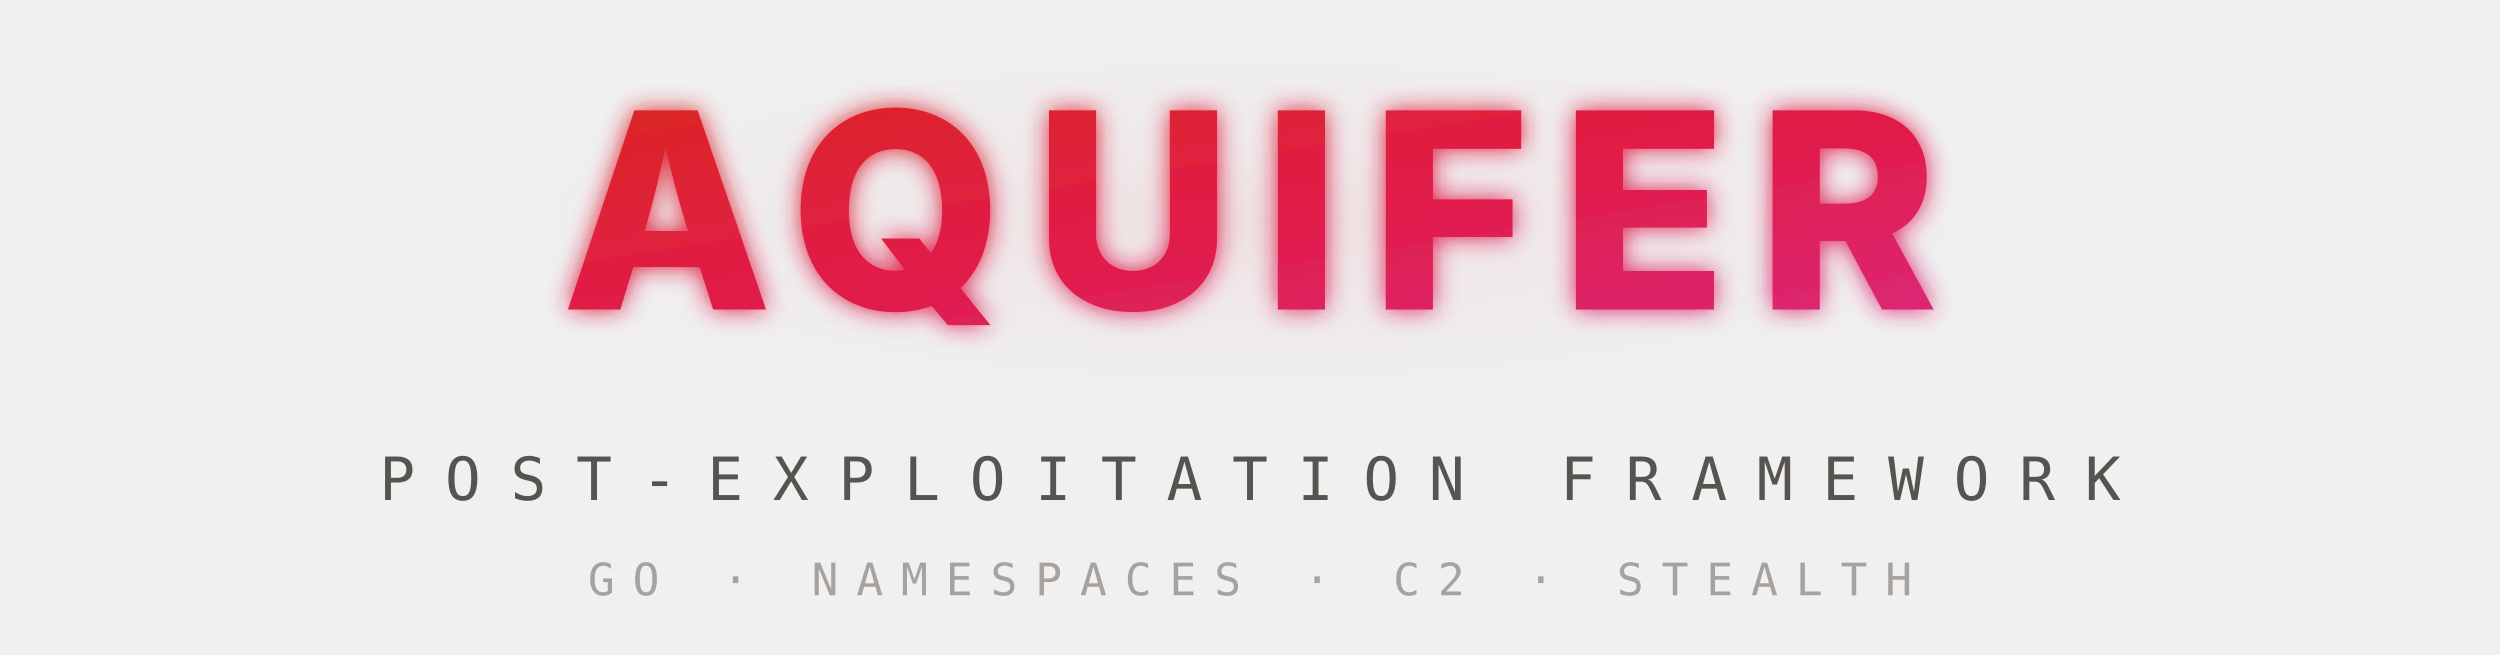
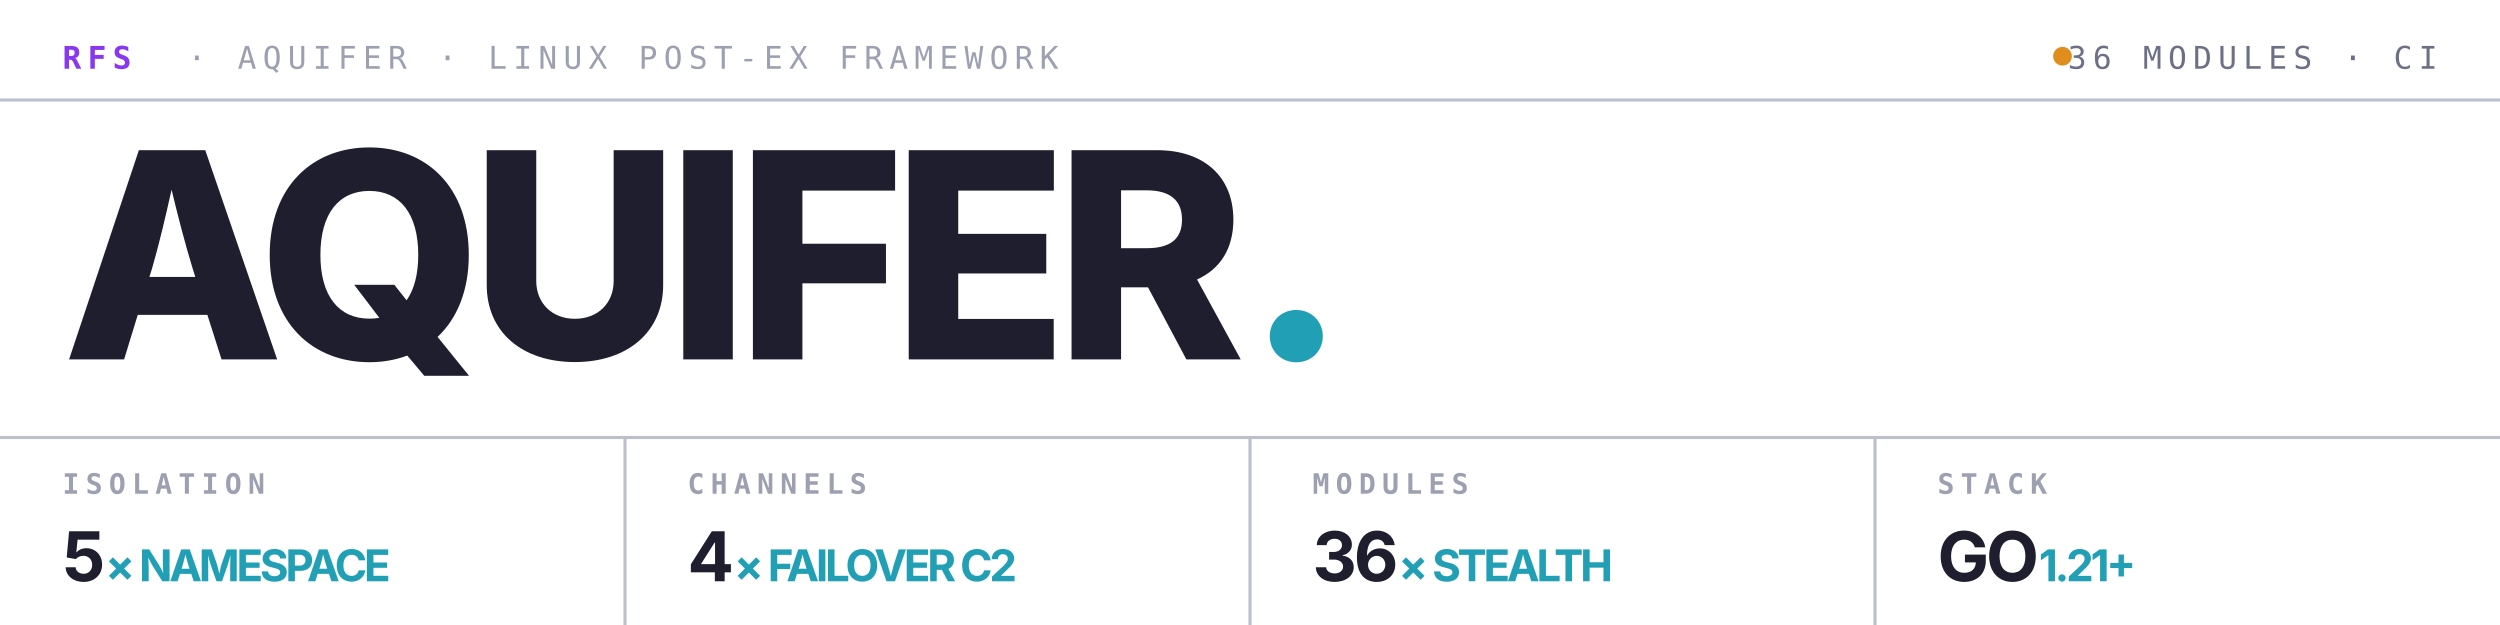
- <svg xmlns="http://www.w3.org/2000/svg" viewBox="0 0 420 110" fill="none">
-   <defs>
-     <linearGradient id="grad" x1="0%" y1="0%" x2="100%" y2="100%">
-       <stop offset="0%" stop-color="#dc2626" />
-       <stop offset="50%" stop-color="#e11d48" />
-       <stop offset="100%" stop-color="#db2777" />
-     </linearGradient>
-     <radialGradient id="glow" cx="50%" cy="40%" r="40%">
-       <stop offset="0%" stop-color="#dc2626" stop-opacity="0.08" />
-       <stop offset="50%" stop-color="#e11d48" stop-opacity="0.03" />
-       <stop offset="100%" stop-color="#db2777" stop-opacity="0" />
-     </radialGradient>
-     <filter id="textglow">
-       <feGaussianBlur in="SourceGraphic" stdDeviation="2" result="blur" />
-       <feComposite in="SourceGraphic" in2="blur" operator="over" />
-     </filter>
-   </defs>
-   <ellipse cx="210" cy="45" rx="160" ry="40" fill="url(#glow)" />
-   <text x="210" y="52" text-anchor="middle" font-family="'Inter', 'SF Pro Display', 'Segoe UI', 'Helvetica Neue', Arial, sans-serif" font-size="46" font-weight="800" fill="url(#grad)" letter-spacing="5" filter="url(#textglow)">AQUIFER</text>
-   <line x1="115" y1="68" x2="305" y2="68" stroke="url(#grad)" stroke-width="0.6" opacity="0.2" />
-   <text x="210" y="84" text-anchor="middle" font-family="'JetBrains Mono', 'SF Mono', 'Fira Code', 'Cascadia Code', monospace" font-size="10" font-weight="400" fill="#57534e" letter-spacing="5">POST-EXPLOITATION FRAMEWORK</text>
-   <text x="210" y="100" text-anchor="middle" font-family="'JetBrains Mono', 'SF Mono', 'Fira Code', monospace" font-size="7.5" font-weight="400" fill="#a8a29e" letter-spacing="3">GO  ·  NAMESPACES  ·  C2  ·  STEALTH</text>
+ <svg xmlns="http://www.w3.org/2000/svg" viewBox="0 0 800 200" fill="none">
+   <rect x="0" y="0" width="800" height="200" fill="#ffffff" />
+   <line x1="0" y1="32" x2="800" y2="32" stroke="#bcc0cc" stroke-width="1" />
+   <text x="20" y="22" font-family="'JetBrains Mono', 'SF Mono', 'Fira Code', 'Cascadia Code', monospace" font-size="10" font-weight="700" fill="#8839ef" letter-spacing="2">RFS</text>
+   <text x="60" y="22" font-family="'JetBrains Mono', 'SF Mono', 'Fira Code', 'Cascadia Code', monospace" font-size="10" font-weight="500" fill="#9ca0b0" letter-spacing="2">·  AQUIFER  ·  LINUX POST-EX FRAMEWORK</text>
+   <circle cx="660" cy="18" r="3" fill="#df8e1d" />
+   <text x="780" y="22" text-anchor="end" font-family="'JetBrains Mono', 'SF Mono', 'Fira Code', 'Cascadia Code', monospace" font-size="10" font-weight="500" fill="#6c6f85" letter-spacing="2">36 MODULES · CI</text>
+   <text x="20" y="115" font-family="'Inter', 'SF Pro Display', 'Segoe UI', 'Helvetica Neue', Arial, sans-serif" font-size="92" font-weight="800" fill="#1e1e2e" letter-spacing="-4">AQUIFER<tspan fill="#209fb5">.</tspan>
+   </text>
+   <line x1="0" y1="140" x2="800" y2="140" stroke="#bcc0cc" stroke-width="1" />
+   <line x1="200" y1="140" x2="200" y2="200" stroke="#bcc0cc" stroke-width="1" />
+   <line x1="400" y1="140" x2="400" y2="200" stroke="#bcc0cc" stroke-width="1" />
+   <line x1="600" y1="140" x2="600" y2="200" stroke="#bcc0cc" stroke-width="1" />
+   <text x="20" y="158" font-family="'JetBrains Mono', 'SF Mono', 'Fira Code', 'Cascadia Code', monospace" font-size="9" font-weight="600" fill="#9ca0b0" letter-spacing="2">ISOLATION</text>
+   <text x="20" y="186" font-family="'Inter', 'SF Pro Display', 'Segoe UI', 'Helvetica Neue', Arial, sans-serif" font-size="22" font-weight="700" fill="#1e1e2e" letter-spacing="-1">5<tspan fill="#209fb5" font-size="14"> × NAMESPACE</tspan>
+   </text>
+   <text x="220" y="158" font-family="'JetBrains Mono', 'SF Mono', 'Fira Code', 'Cascadia Code', monospace" font-size="9" font-weight="600" fill="#9ca0b0" letter-spacing="2">CHANNELS</text>
+   <text x="220" y="186" font-family="'Inter', 'SF Pro Display', 'Segoe UI', 'Helvetica Neue', Arial, sans-serif" font-size="22" font-weight="700" fill="#1e1e2e" letter-spacing="-1">4<tspan fill="#209fb5" font-size="14"> × FAILOVER C2</tspan>
+   </text>
+   <text x="420" y="158" font-family="'JetBrains Mono', 'SF Mono', 'Fira Code', 'Cascadia Code', monospace" font-size="9" font-weight="600" fill="#9ca0b0" letter-spacing="2">MODULES</text>
+   <text x="420" y="186" font-family="'Inter', 'SF Pro Display', 'Segoe UI', 'Helvetica Neue', Arial, sans-serif" font-size="22" font-weight="700" fill="#1e1e2e" letter-spacing="-1">36<tspan fill="#209fb5" font-size="14"> × STEALTH</tspan>
+   </text>
+   <text x="620" y="158" font-family="'JetBrains Mono', 'SF Mono', 'Fira Code', 'Cascadia Code', monospace" font-size="9" font-weight="600" fill="#9ca0b0" letter-spacing="2">STACK</text>
+   <text x="620" y="186" font-family="'Inter', 'SF Pro Display', 'Segoe UI', 'Helvetica Neue', Arial, sans-serif" font-size="22" font-weight="700" fill="#1e1e2e" letter-spacing="-1">GO<tspan fill="#209fb5" font-size="14"> 1.21+</tspan>
+   </text>
</svg>
